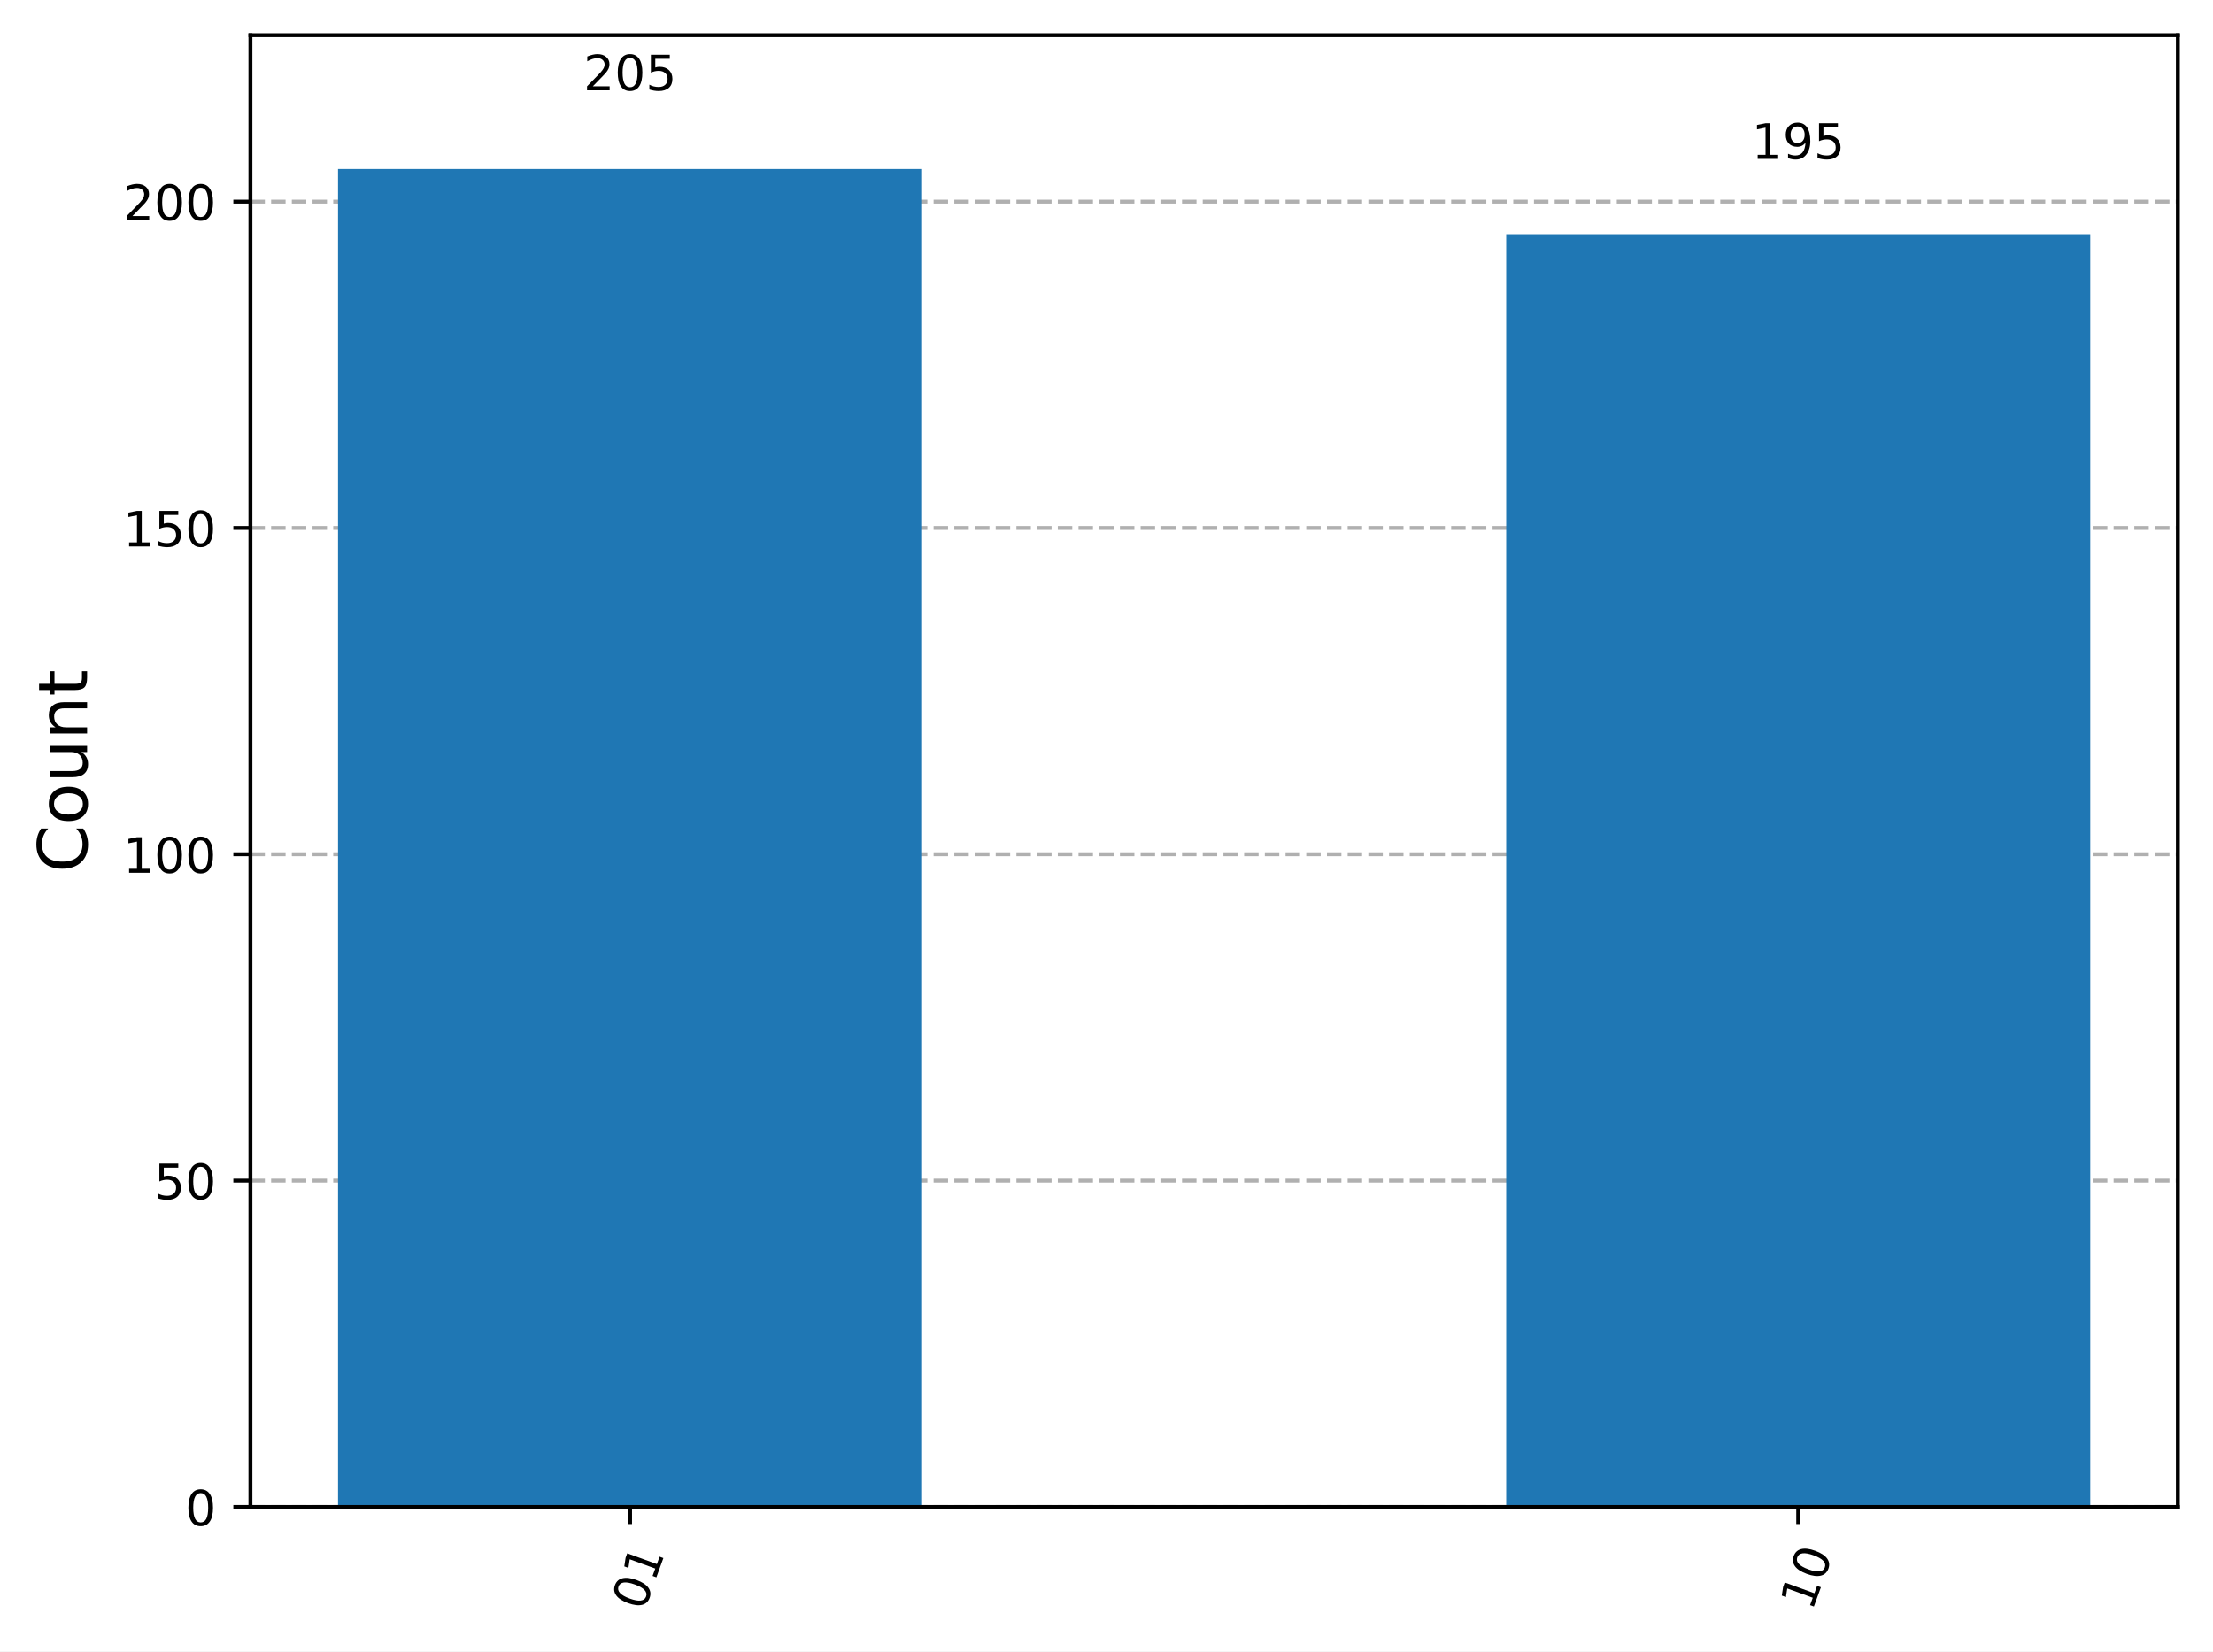
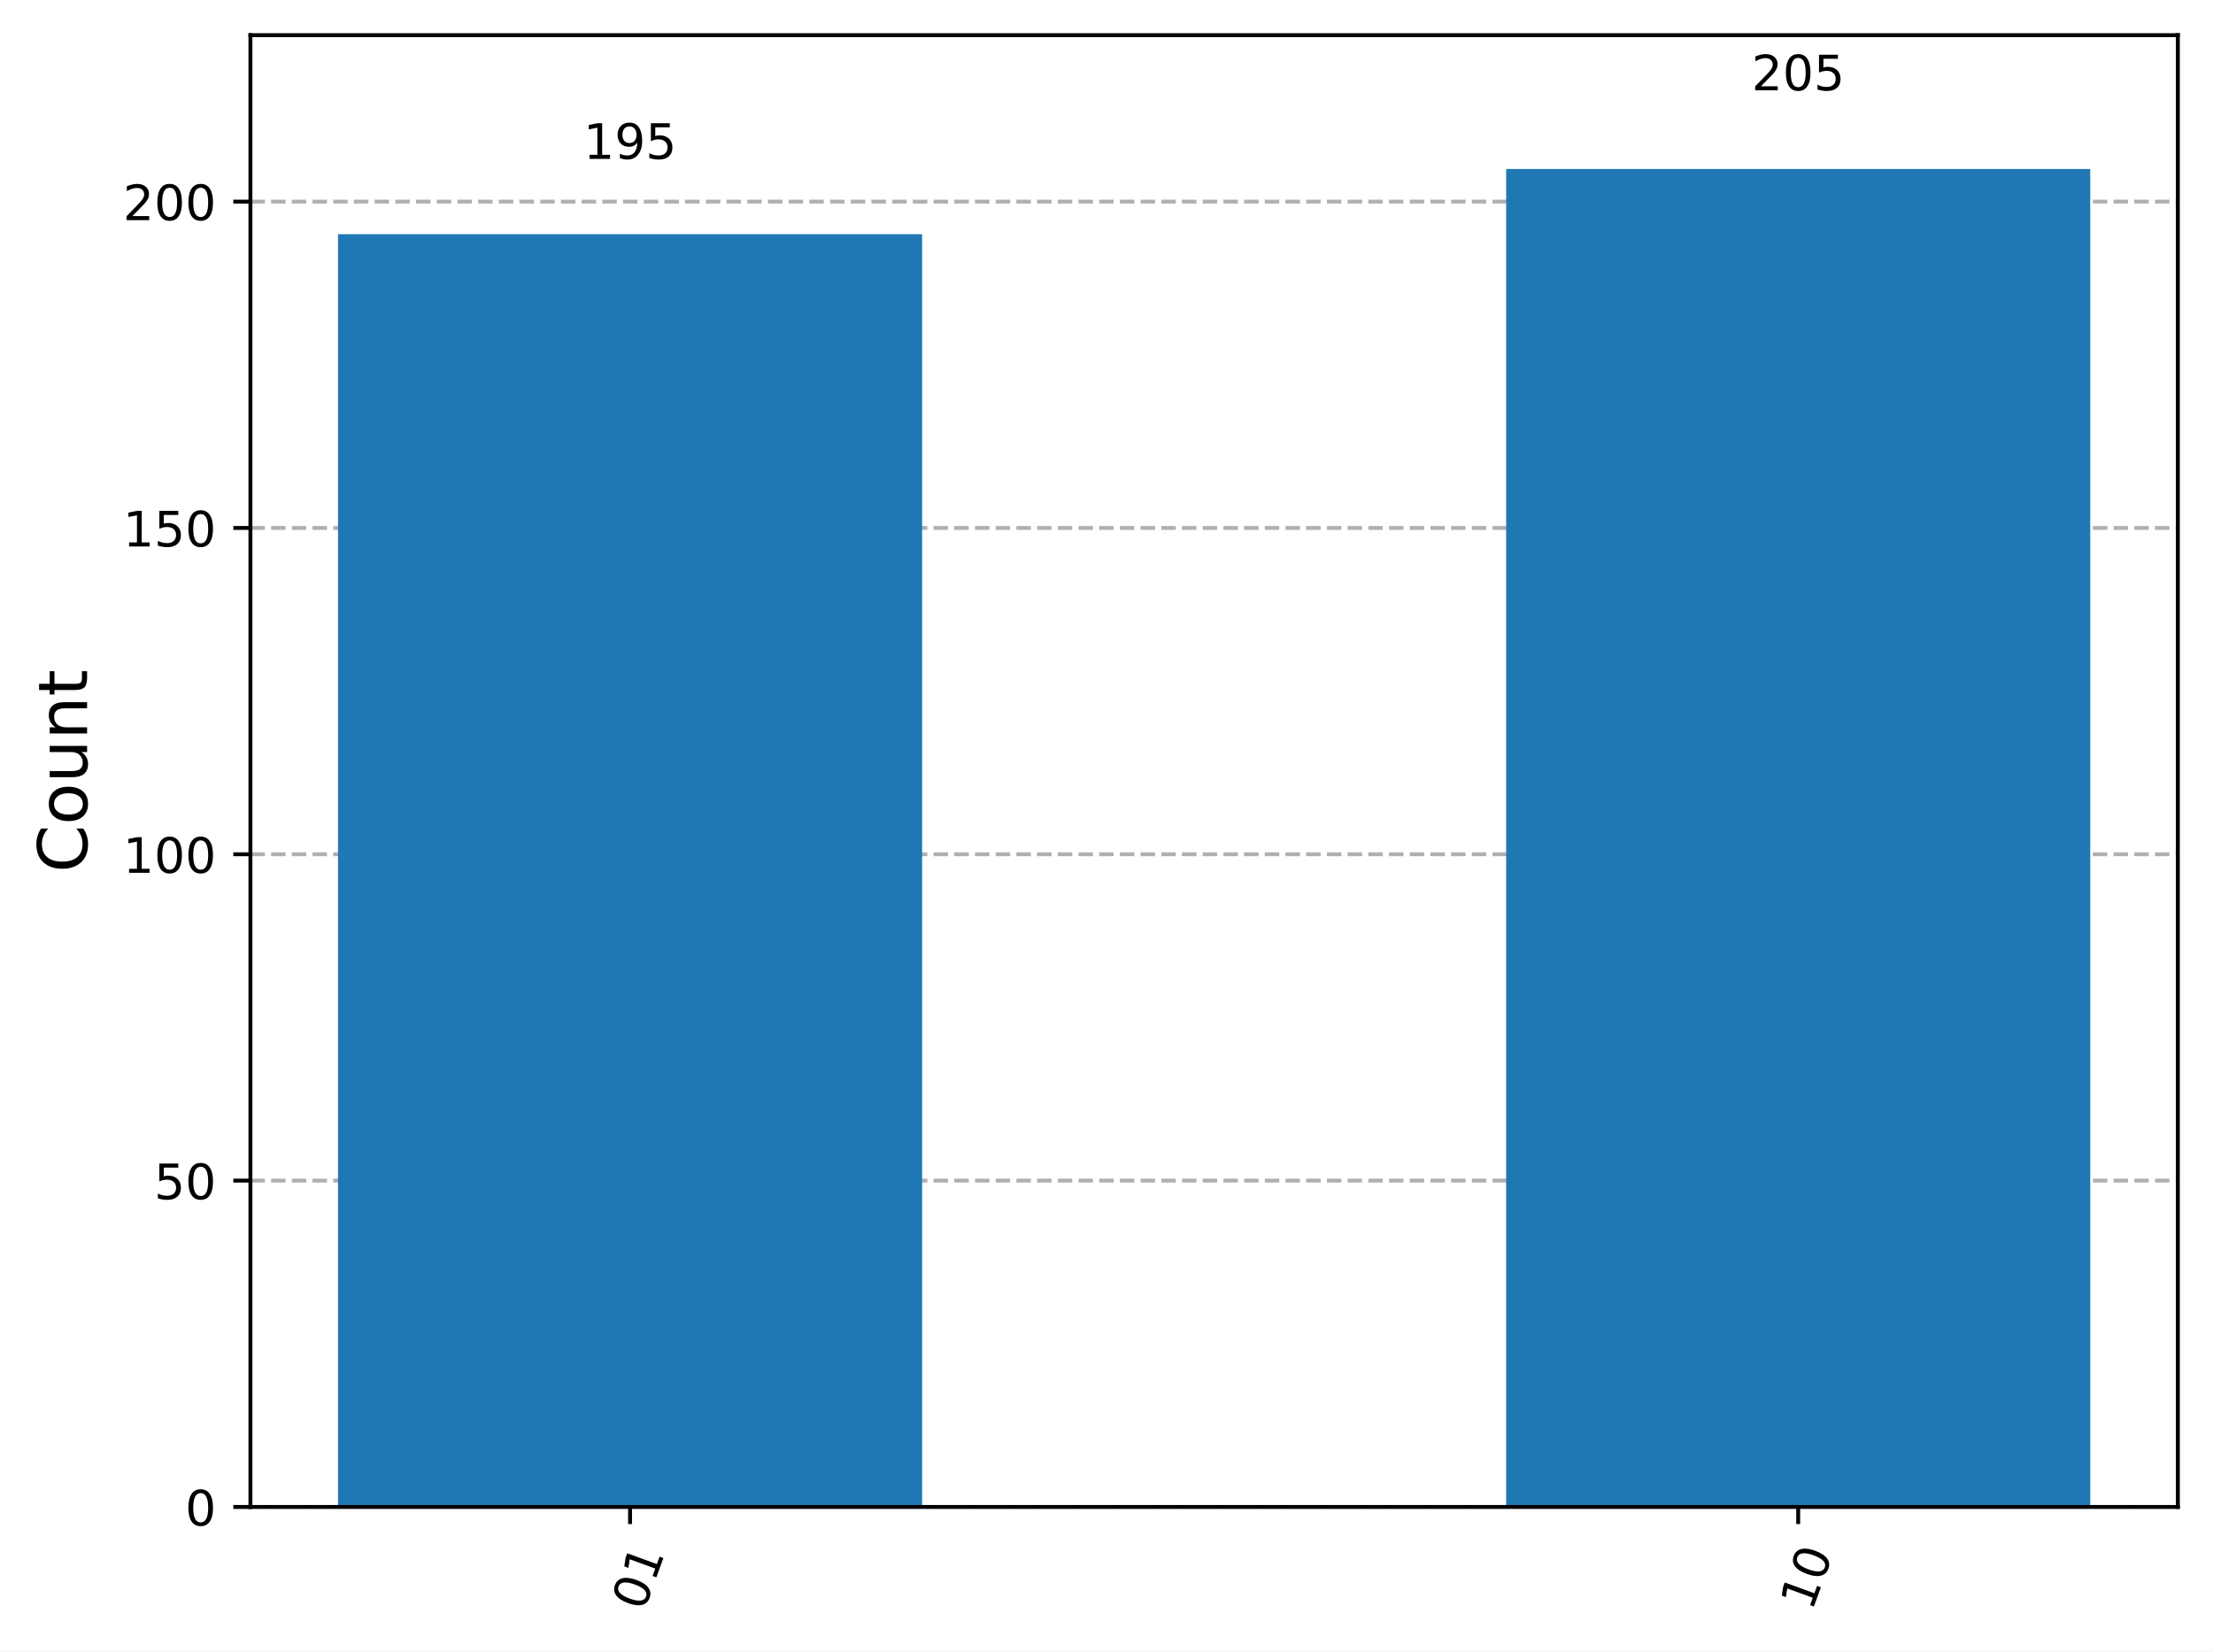
<svg xmlns="http://www.w3.org/2000/svg" xmlns:xlink="http://www.w3.org/1999/xlink" width="453.248pt" height="338.179pt" viewBox="0 0 453.248 338.179" version="1.1">
  <defs>
    <style type="text/css">*{stroke-linejoin: round; stroke-linecap: butt}</style>
  </defs>
  <g id="figure_1">
    <g id="patch_1">
      <path d="M 0 338.179  L 453.248 338.179  L 453.248 0  L 0 0  z " style="fill: #ffffff" />
    </g>
    <g id="axes_1">
      <g id="patch_2">
        <path d="M 51.288 308.601  L 446.048 308.601  L 446.048 7.2  L 51.288 7.2  z " style="fill: #ffffff" />
      </g>
      <g id="matplotlib.axis_1">
        <g id="xtick_1">
          <g id="line2d_1">
            <defs>
              <path id="m25fa3ca507" d="M 0 0  L 0 3.5  " style="stroke: #000000; stroke-width: 0.8" />
            </defs>
            <g>
              <use xlink:href="#m25fa3ca507" x="129.043" y="308.601" style="stroke: #000000; stroke-width: 0.8" />
            </g>
          </g>
          <g id="text_1">
            <g transform="translate(131.8305 330.1575) rotate(-70) scale(0.1 -0.1)">
              <defs>
                <path id="DejaVuSans-13" d="M 2034 4250  Q 1547 4250 1301 3770  Q 1056 3291 1056 2328  Q 1056 1369 1301 889  Q 1547 409 2034 409  Q 2525 409 2770 889  Q 3016 1369 3016 2328  Q 3016 3291 2770 3770  Q 2525 4250 2034 4250  z M 2034 4750  Q 2819 4750 3233 4129  Q 3647 3509 3647 2328  Q 3647 1150 3233 529  Q 2819 -91 2034 -91  Q 1250 -91 836 529  Q 422 1150 422 2328  Q 422 3509 836 4129  Q 1250 4750 2034 4750  z " transform="scale(0.015625)" />
                <path id="DejaVuSans-14" d="M 794 531  L 1825 531  L 1825 4091  L 703 3866  L 703 4441  L 1819 4666  L 2450 4666  L 2450 531  L 3481 531  L 3481 0  L 794 0  L 794 531  z " transform="scale(0.015625)" />
              </defs>
              <use xlink:href="#DejaVuSans-13" />
              <use xlink:href="#DejaVuSans-14" transform="translate(63.625 0)" />
            </g>
          </g>
        </g>
        <g id="xtick_2">
          <g id="line2d_2">
            <g>
              <use xlink:href="#m25fa3ca507" x="368.292" y="308.601" style="stroke: #000000; stroke-width: 0.8" />
            </g>
          </g>
          <g id="text_2">
            <g transform="translate(371.079 330.1575) rotate(-70) scale(0.1 -0.1)">
              <use xlink:href="#DejaVuSans-14" />
              <use xlink:href="#DejaVuSans-13" transform="translate(63.625 0)" />
            </g>
          </g>
        </g>
      </g>
      <g id="matplotlib.axis_2">
        <g id="ytick_1">
          <g id="line2d_3">
            <path d="M 51.288 308.601  L 446.048 308.601  " clip-path="url(#p36b33e090d)" style="fill: none; stroke-dasharray: 2.96,1.28; stroke-dashoffset: 0; stroke: #b0b0b0; stroke-width: 0.8" />
          </g>
          <g id="line2d_4">
            <defs>
              <path id="m721f5806b9" d="M 0 0  L -3.5 0  " style="stroke: #000000; stroke-width: 0.8" />
            </defs>
            <g>
              <use xlink:href="#m721f5806b9" x="51.288" y="308.601" style="stroke: #000000; stroke-width: 0.8" />
            </g>
          </g>
          <g id="text_3">
            <g transform="translate(37.925 312.4002) scale(0.1 -0.1)">
              <use xlink:href="#DejaVuSans-13" />
            </g>
          </g>
        </g>
        <g id="ytick_2">
          <g id="line2d_5">
            <path d="M 51.288 241.772  L 446.048 241.772  " clip-path="url(#p36b33e090d)" style="fill: none; stroke-dasharray: 2.96,1.28; stroke-dashoffset: 0; stroke: #b0b0b0; stroke-width: 0.8" />
          </g>
          <g id="line2d_6">
            <g>
              <use xlink:href="#m721f5806b9" x="51.288" y="241.772" style="stroke: #000000; stroke-width: 0.8" />
            </g>
          </g>
          <g id="text_4">
            <g transform="translate(31.5625 245.5706) scale(0.1 -0.1)">
              <defs>
                <path id="DejaVuSans-18" d="M 691 4666  L 3169 4666  L 3169 4134  L 1269 4134  L 1269 2991  Q 1406 3038 1543 3061  Q 1681 3084 1819 3084  Q 2600 3084 3056 2656  Q 3513 2228 3513 1497  Q 3513 744 3044 326  Q 2575 -91 1722 -91  Q 1428 -91 1123 -41  Q 819 9 494 109  L 494 744  Q 775 591 1075 516  Q 1375 441 1709 441  Q 2250 441 2565 725  Q 2881 1009 2881 1497  Q 2881 1984 2565 2268  Q 2250 2553 1709 2553  Q 1456 2553 1204 2497  Q 953 2441 691 2322  L 691 4666  z " transform="scale(0.015625)" />
              </defs>
              <use xlink:href="#DejaVuSans-18" />
              <use xlink:href="#DejaVuSans-13" transform="translate(63.625 0)" />
            </g>
          </g>
        </g>
        <g id="ytick_3">
          <g id="line2d_7">
            <path d="M 51.288 174.942  L 446.048 174.942  " clip-path="url(#p36b33e090d)" style="fill: none; stroke-dasharray: 2.96,1.28; stroke-dashoffset: 0; stroke: #b0b0b0; stroke-width: 0.8" />
          </g>
          <g id="line2d_8">
            <g>
              <use xlink:href="#m721f5806b9" x="51.288" y="174.942" style="stroke: #000000; stroke-width: 0.8" />
            </g>
          </g>
          <g id="text_5">
            <g transform="translate(25.2 178.7411) scale(0.1 -0.1)">
              <use xlink:href="#DejaVuSans-14" />
              <use xlink:href="#DejaVuSans-13" transform="translate(63.625 0)" />
              <use xlink:href="#DejaVuSans-13" transform="translate(127.25 0)" />
            </g>
          </g>
        </g>
        <g id="ytick_4">
          <g id="line2d_9">
            <path d="M 51.288 108.113  L 446.048 108.113  " clip-path="url(#p36b33e090d)" style="fill: none; stroke-dasharray: 2.96,1.28; stroke-dashoffset: 0; stroke: #b0b0b0; stroke-width: 0.8" />
          </g>
          <g id="line2d_10">
            <g>
              <use xlink:href="#m721f5806b9" x="51.288" y="108.113" style="stroke: #000000; stroke-width: 0.8" />
            </g>
          </g>
          <g id="text_6">
            <g transform="translate(25.2 111.9115) scale(0.1 -0.1)">
              <use xlink:href="#DejaVuSans-14" />
              <use xlink:href="#DejaVuSans-18" transform="translate(63.625 0)" />
              <use xlink:href="#DejaVuSans-13" transform="translate(127.25 0)" />
            </g>
          </g>
        </g>
        <g id="ytick_5">
          <g id="line2d_11">
            <path d="M 51.288 41.283  L 446.048 41.283  " clip-path="url(#p36b33e090d)" style="fill: none; stroke-dasharray: 2.96,1.28; stroke-dashoffset: 0; stroke: #b0b0b0; stroke-width: 0.8" />
          </g>
          <g id="line2d_12">
            <g>
              <use xlink:href="#m721f5806b9" x="51.288" y="41.283" style="stroke: #000000; stroke-width: 0.8" />
            </g>
          </g>
          <g id="text_7">
            <g transform="translate(25.2 45.08191) scale(0.1 -0.1)">
              <defs>
                <path id="DejaVuSans-15" d="M 1228 531  L 3431 531  L 3431 0  L 469 0  L 469 531  Q 828 903 1448 1529  Q 2069 2156 2228 2338  Q 2531 2678 2651 2914  Q 2772 3150 2772 3378  Q 2772 3750 2511 3984  Q 2250 4219 1831 4219  Q 1534 4219 1204 4116  Q 875 4013 500 3803  L 500 4441  Q 881 4594 1212 4672  Q 1544 4750 1819 4750  Q 2544 4750 2975 4387  Q 3406 4025 3406 3419  Q 3406 3131 3298 2873  Q 3191 2616 2906 2266  Q 2828 2175 2409 1742  Q 1991 1309 1228 531  z " transform="scale(0.015625)" />
              </defs>
              <use xlink:href="#DejaVuSans-15" />
              <use xlink:href="#DejaVuSans-13" transform="translate(63.625 0)" />
              <use xlink:href="#DejaVuSans-13" transform="translate(127.25 0)" />
            </g>
          </g>
        </g>
        <g id="text_8">
          <g transform="translate(17.83672 178.6885) rotate(-90) scale(0.14 -0.14)">
            <defs>
              <path id="DejaVuSans-26" d="M 4122 4306  L 4122 3641  Q 3803 3938 3442 4084  Q 3081 4231 2675 4231  Q 1875 4231 1450 3742  Q 1025 3253 1025 2328  Q 1025 1406 1450 917  Q 1875 428 2675 428  Q 3081 428 3442 575  Q 3803 722 4122 1019  L 4122 359  Q 3791 134 3420 21  Q 3050 -91 2638 -91  Q 1578 -91 968 557  Q 359 1206 359 2328  Q 359 3453 968 4101  Q 1578 4750 2638 4750  Q 3056 4750 3426 4639  Q 3797 4528 4122 4306  z " transform="scale(0.015625)" />
              <path id="DejaVuSans-52" d="M 1959 3097  Q 1497 3097 1228 2736  Q 959 2375 959 1747  Q 959 1119 1226 758  Q 1494 397 1959 397  Q 2419 397 2687 759  Q 2956 1122 2956 1747  Q 2956 2369 2687 2733  Q 2419 3097 1959 3097  z M 1959 3584  Q 2709 3584 3137 3096  Q 3566 2609 3566 1747  Q 3566 888 3137 398  Q 2709 -91 1959 -91  Q 1206 -91 779 398  Q 353 888 353 1747  Q 353 2609 779 3096  Q 1206 3584 1959 3584  z " transform="scale(0.015625)" />
              <path id="DejaVuSans-58" d="M 544 1381  L 544 3500  L 1119 3500  L 1119 1403  Q 1119 906 1312 657  Q 1506 409 1894 409  Q 2359 409 2629 706  Q 2900 1003 2900 1516  L 2900 3500  L 3475 3500  L 3475 0  L 2900 0  L 2900 538  Q 2691 219 2414 64  Q 2138 -91 1772 -91  Q 1169 -91 856 284  Q 544 659 544 1381  z M 1991 3584  L 1991 3584  z " transform="scale(0.015625)" />
              <path id="DejaVuSans-51" d="M 3513 2113  L 3513 0  L 2938 0  L 2938 2094  Q 2938 2591 2744 2837  Q 2550 3084 2163 3084  Q 1697 3084 1428 2787  Q 1159 2491 1159 1978  L 1159 0  L 581 0  L 581 3500  L 1159 3500  L 1159 2956  Q 1366 3272 1645 3428  Q 1925 3584 2291 3584  Q 2894 3584 3203 3211  Q 3513 2838 3513 2113  z " transform="scale(0.015625)" />
              <path id="DejaVuSans-57" d="M 1172 4494  L 1172 3500  L 2356 3500  L 2356 3053  L 1172 3053  L 1172 1153  Q 1172 725 1289 603  Q 1406 481 1766 481  L 2356 481  L 2356 0  L 1766 0  Q 1100 0 847 248  Q 594 497 594 1153  L 594 3053  L 172 3053  L 172 3500  L 594 3500  L 594 4494  L 1172 4494  z " transform="scale(0.015625)" />
            </defs>
            <use xlink:href="#DejaVuSans-26" />
            <use xlink:href="#DejaVuSans-52" transform="translate(69.82812 0)" />
            <use xlink:href="#DejaVuSans-58" transform="translate(131.0156 0)" />
            <use xlink:href="#DejaVuSans-51" transform="translate(194.3906 0)" />
            <use xlink:href="#DejaVuSans-57" transform="translate(257.7656 0)" />
          </g>
        </g>
      </g>
      <g id="patch_3">
-         <path d="M 69.231 308.601  L 188.855 308.601  L 188.855 34.6  L 69.231 34.6  z " clip-path="url(#p36b33e090d)" style="fill: #1f77b4" />
+         <path d="M 69.231 308.601  L 188.855 308.601  L 188.855 47.966  L 69.231 47.966  z " clip-path="url(#p36b33e090d)" style="fill: #1f77b4" />
      </g>
      <g id="patch_4">
-         <path d="M 308.48 308.601  L 428.104 308.601  L 428.104 47.966  L 308.48 47.966  z " clip-path="url(#p36b33e090d)" style="fill: #1f77b4" />
+         <path d="M 308.48 308.601  L 428.104 308.601  L 428.104 34.6  L 308.48 34.6  z " clip-path="url(#p36b33e090d)" style="fill: #1f77b4" />
      </g>
      <g id="patch_5">
        <path d="M 51.288 308.601  L 51.288 7.2  " style="fill: none; stroke: #000000; stroke-width: 0.8; stroke-linejoin: miter; stroke-linecap: square" />
      </g>
      <g id="patch_6">
        <path d="M 446.048 308.601  L 446.048 7.2  " style="fill: none; stroke: #000000; stroke-width: 0.8; stroke-linejoin: miter; stroke-linecap: square" />
      </g>
      <g id="patch_7">
        <path d="M 51.288 308.601  L 446.048 308.601  " style="fill: none; stroke: #000000; stroke-width: 0.8; stroke-linejoin: miter; stroke-linecap: square" />
      </g>
      <g id="patch_8">
        <path d="M 51.288 7.2  L 446.048 7.2  " style="fill: none; stroke: #000000; stroke-width: 0.8; stroke-linejoin: miter; stroke-linecap: square" />
      </g>
      <g id="text_9">
-         <g transform="translate(119.4995 18.49772) scale(0.1 -0.1)">
-           <use xlink:href="#DejaVuSans-15" />
-           <use xlink:href="#DejaVuSans-13" transform="translate(63.625 0)" />
-           <use xlink:href="#DejaVuSans-18" transform="translate(127.25 0)" />
-         </g>
-       </g>
-       <g id="text_10">
-         <g transform="translate(358.748 32.53193) scale(0.1 -0.1)">
+         <g transform="translate(119.4995 32.53193) scale(0.1 -0.1)">
          <defs>
            <path id="DejaVuSans-1c" d="M 703 97  L 703 672  Q 941 559 1184 500  Q 1428 441 1663 441  Q 2288 441 2617 861  Q 2947 1281 2994 2138  Q 2813 1869 2534 1725  Q 2256 1581 1919 1581  Q 1219 1581 811 2004  Q 403 2428 403 3163  Q 403 3881 828 4315  Q 1253 4750 1959 4750  Q 2769 4750 3195 4129  Q 3622 3509 3622 2328  Q 3622 1225 3098 567  Q 2575 -91 1691 -91  Q 1453 -91 1209 -44  Q 966 3 703 97  z M 1959 2075  Q 2384 2075 2632 2365  Q 2881 2656 2881 3163  Q 2881 3666 2632 3958  Q 2384 4250 1959 4250  Q 1534 4250 1286 3958  Q 1038 3666 1038 3163  Q 1038 2656 1286 2365  Q 1534 2075 1959 2075  z " transform="scale(0.015625)" />
          </defs>
          <use xlink:href="#DejaVuSans-14" />
          <use xlink:href="#DejaVuSans-1c" transform="translate(63.625 0)" />
+           <use xlink:href="#DejaVuSans-18" transform="translate(127.25 0)" />
+         </g>
+       </g>
+       <g id="text_10">
+         <g transform="translate(358.748 18.49772) scale(0.1 -0.1)">
+           <use xlink:href="#DejaVuSans-15" />
+           <use xlink:href="#DejaVuSans-13" transform="translate(63.625 0)" />
          <use xlink:href="#DejaVuSans-18" transform="translate(127.25 0)" />
        </g>
      </g>
    </g>
  </g>
  <defs>
    <clipPath id="p36b33e090d">
      <rect x="51.288" y="7.2" width="394.76" height="301.401" />
    </clipPath>
  </defs>
</svg>
